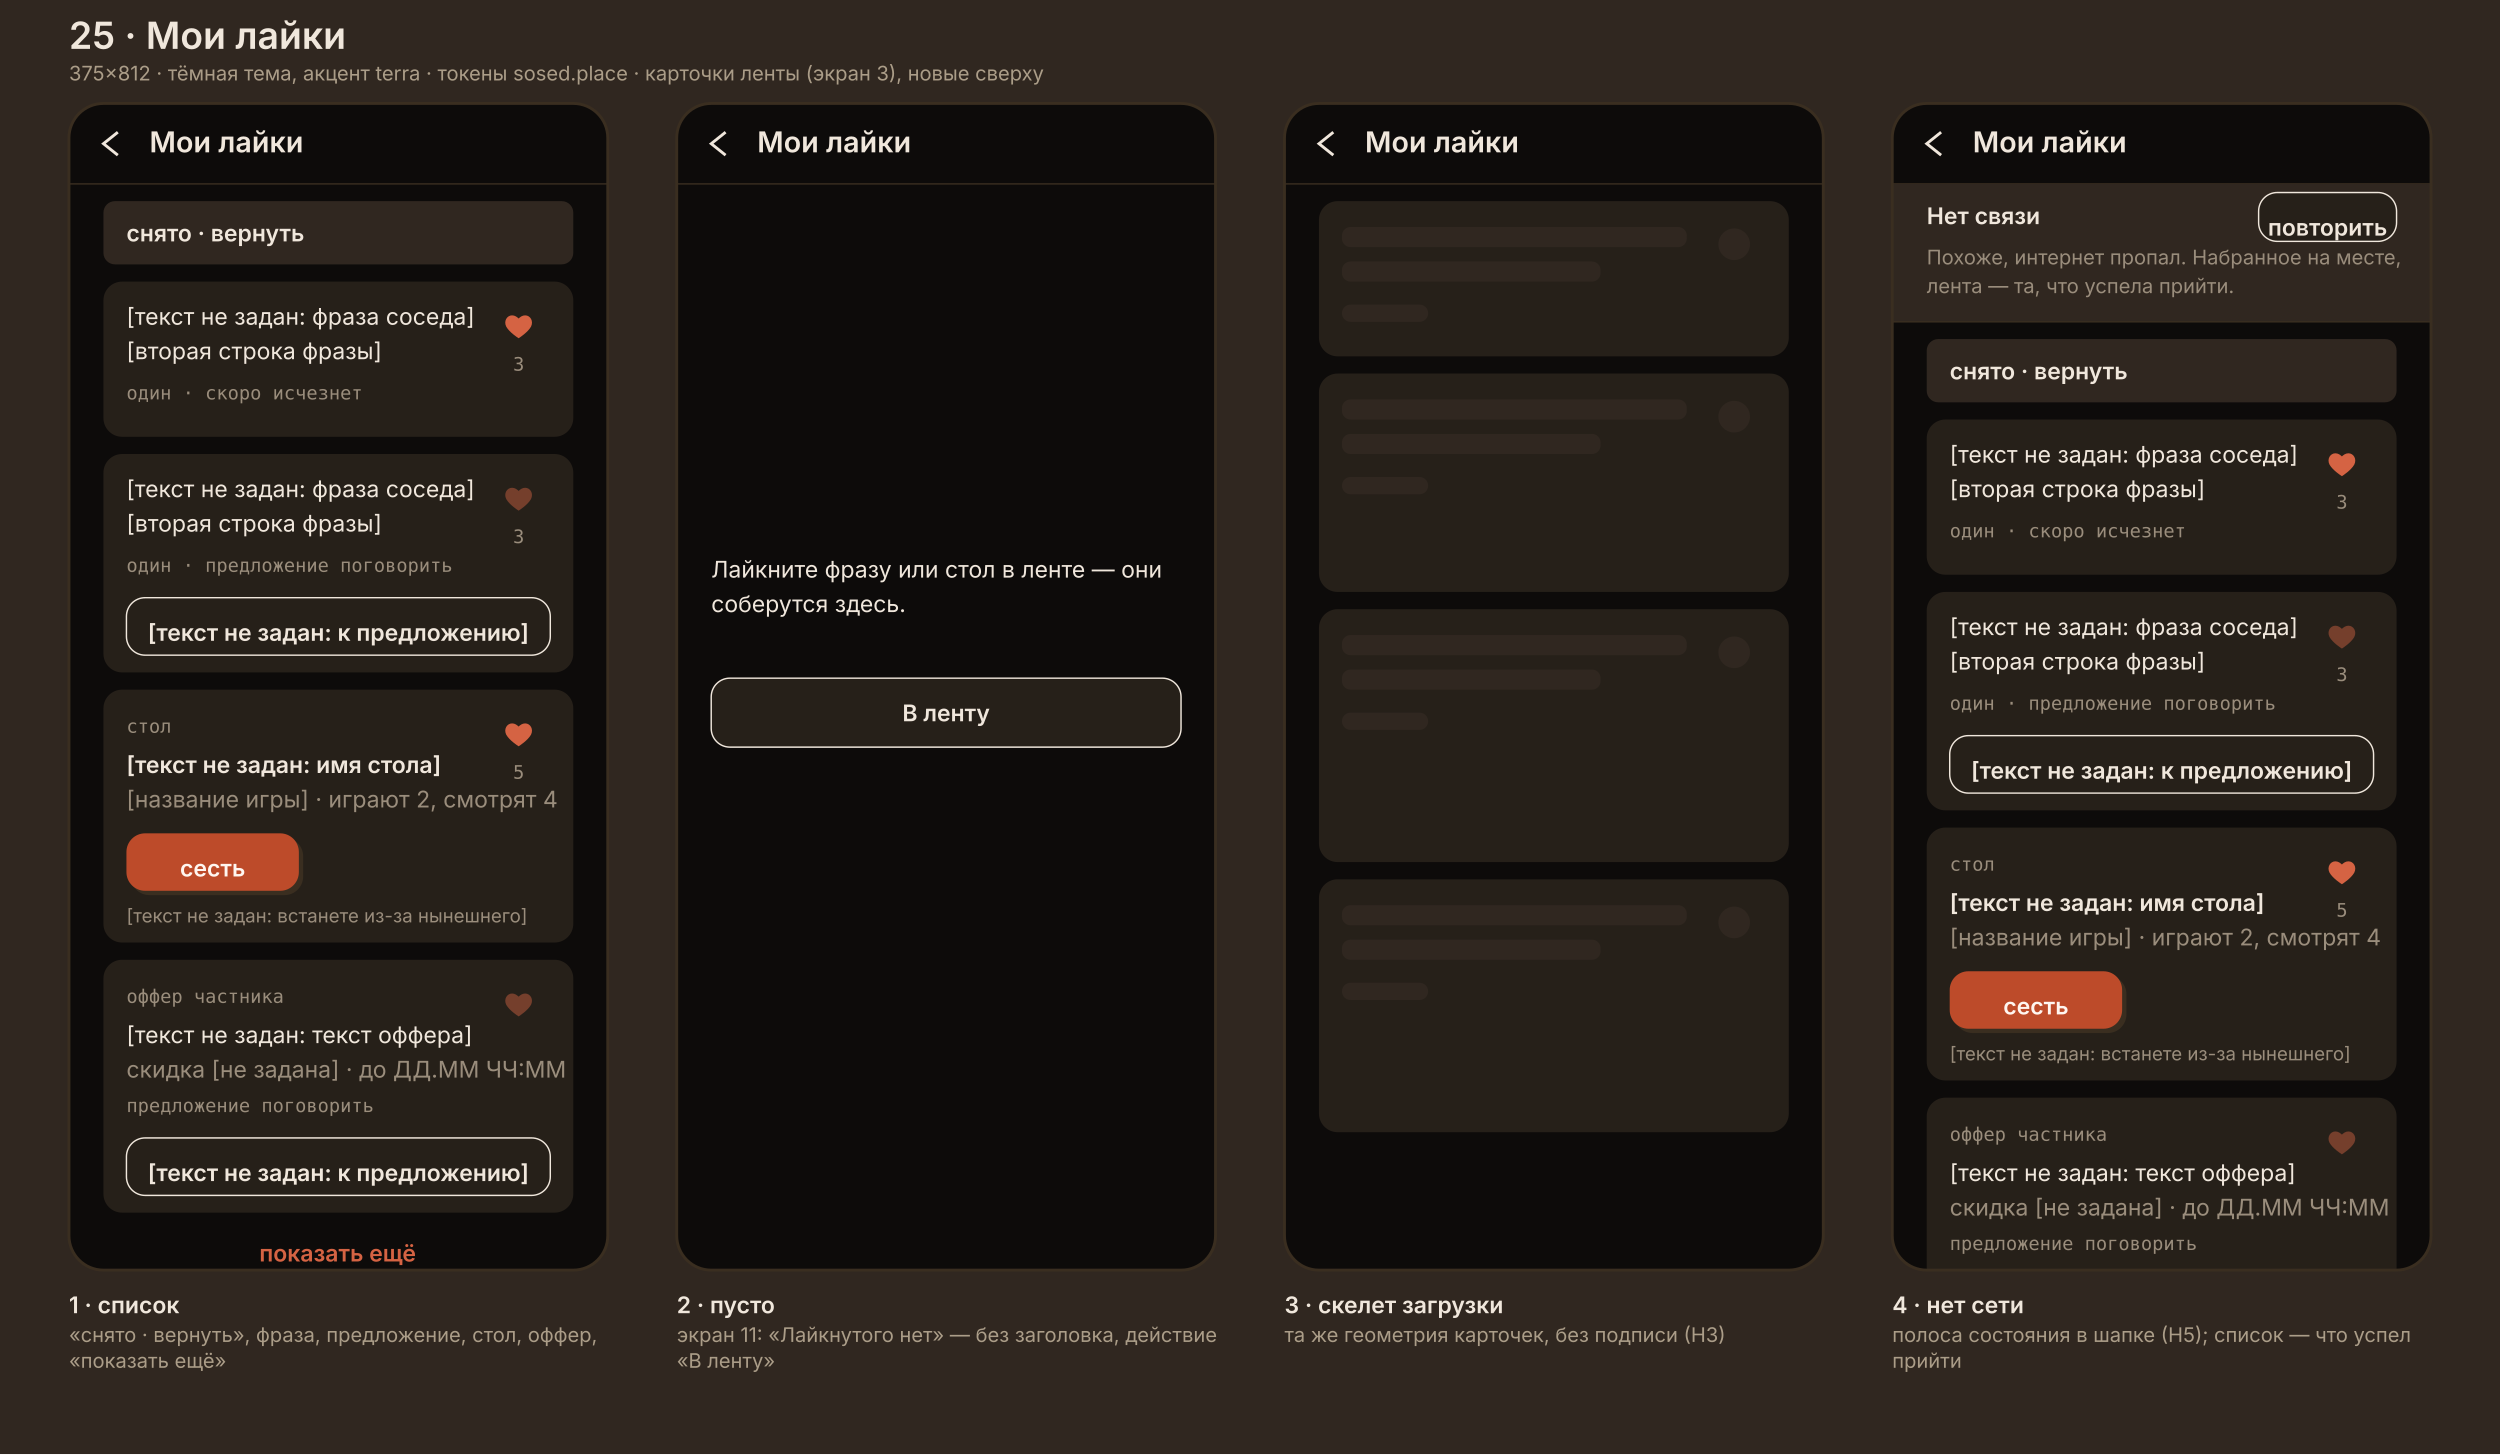
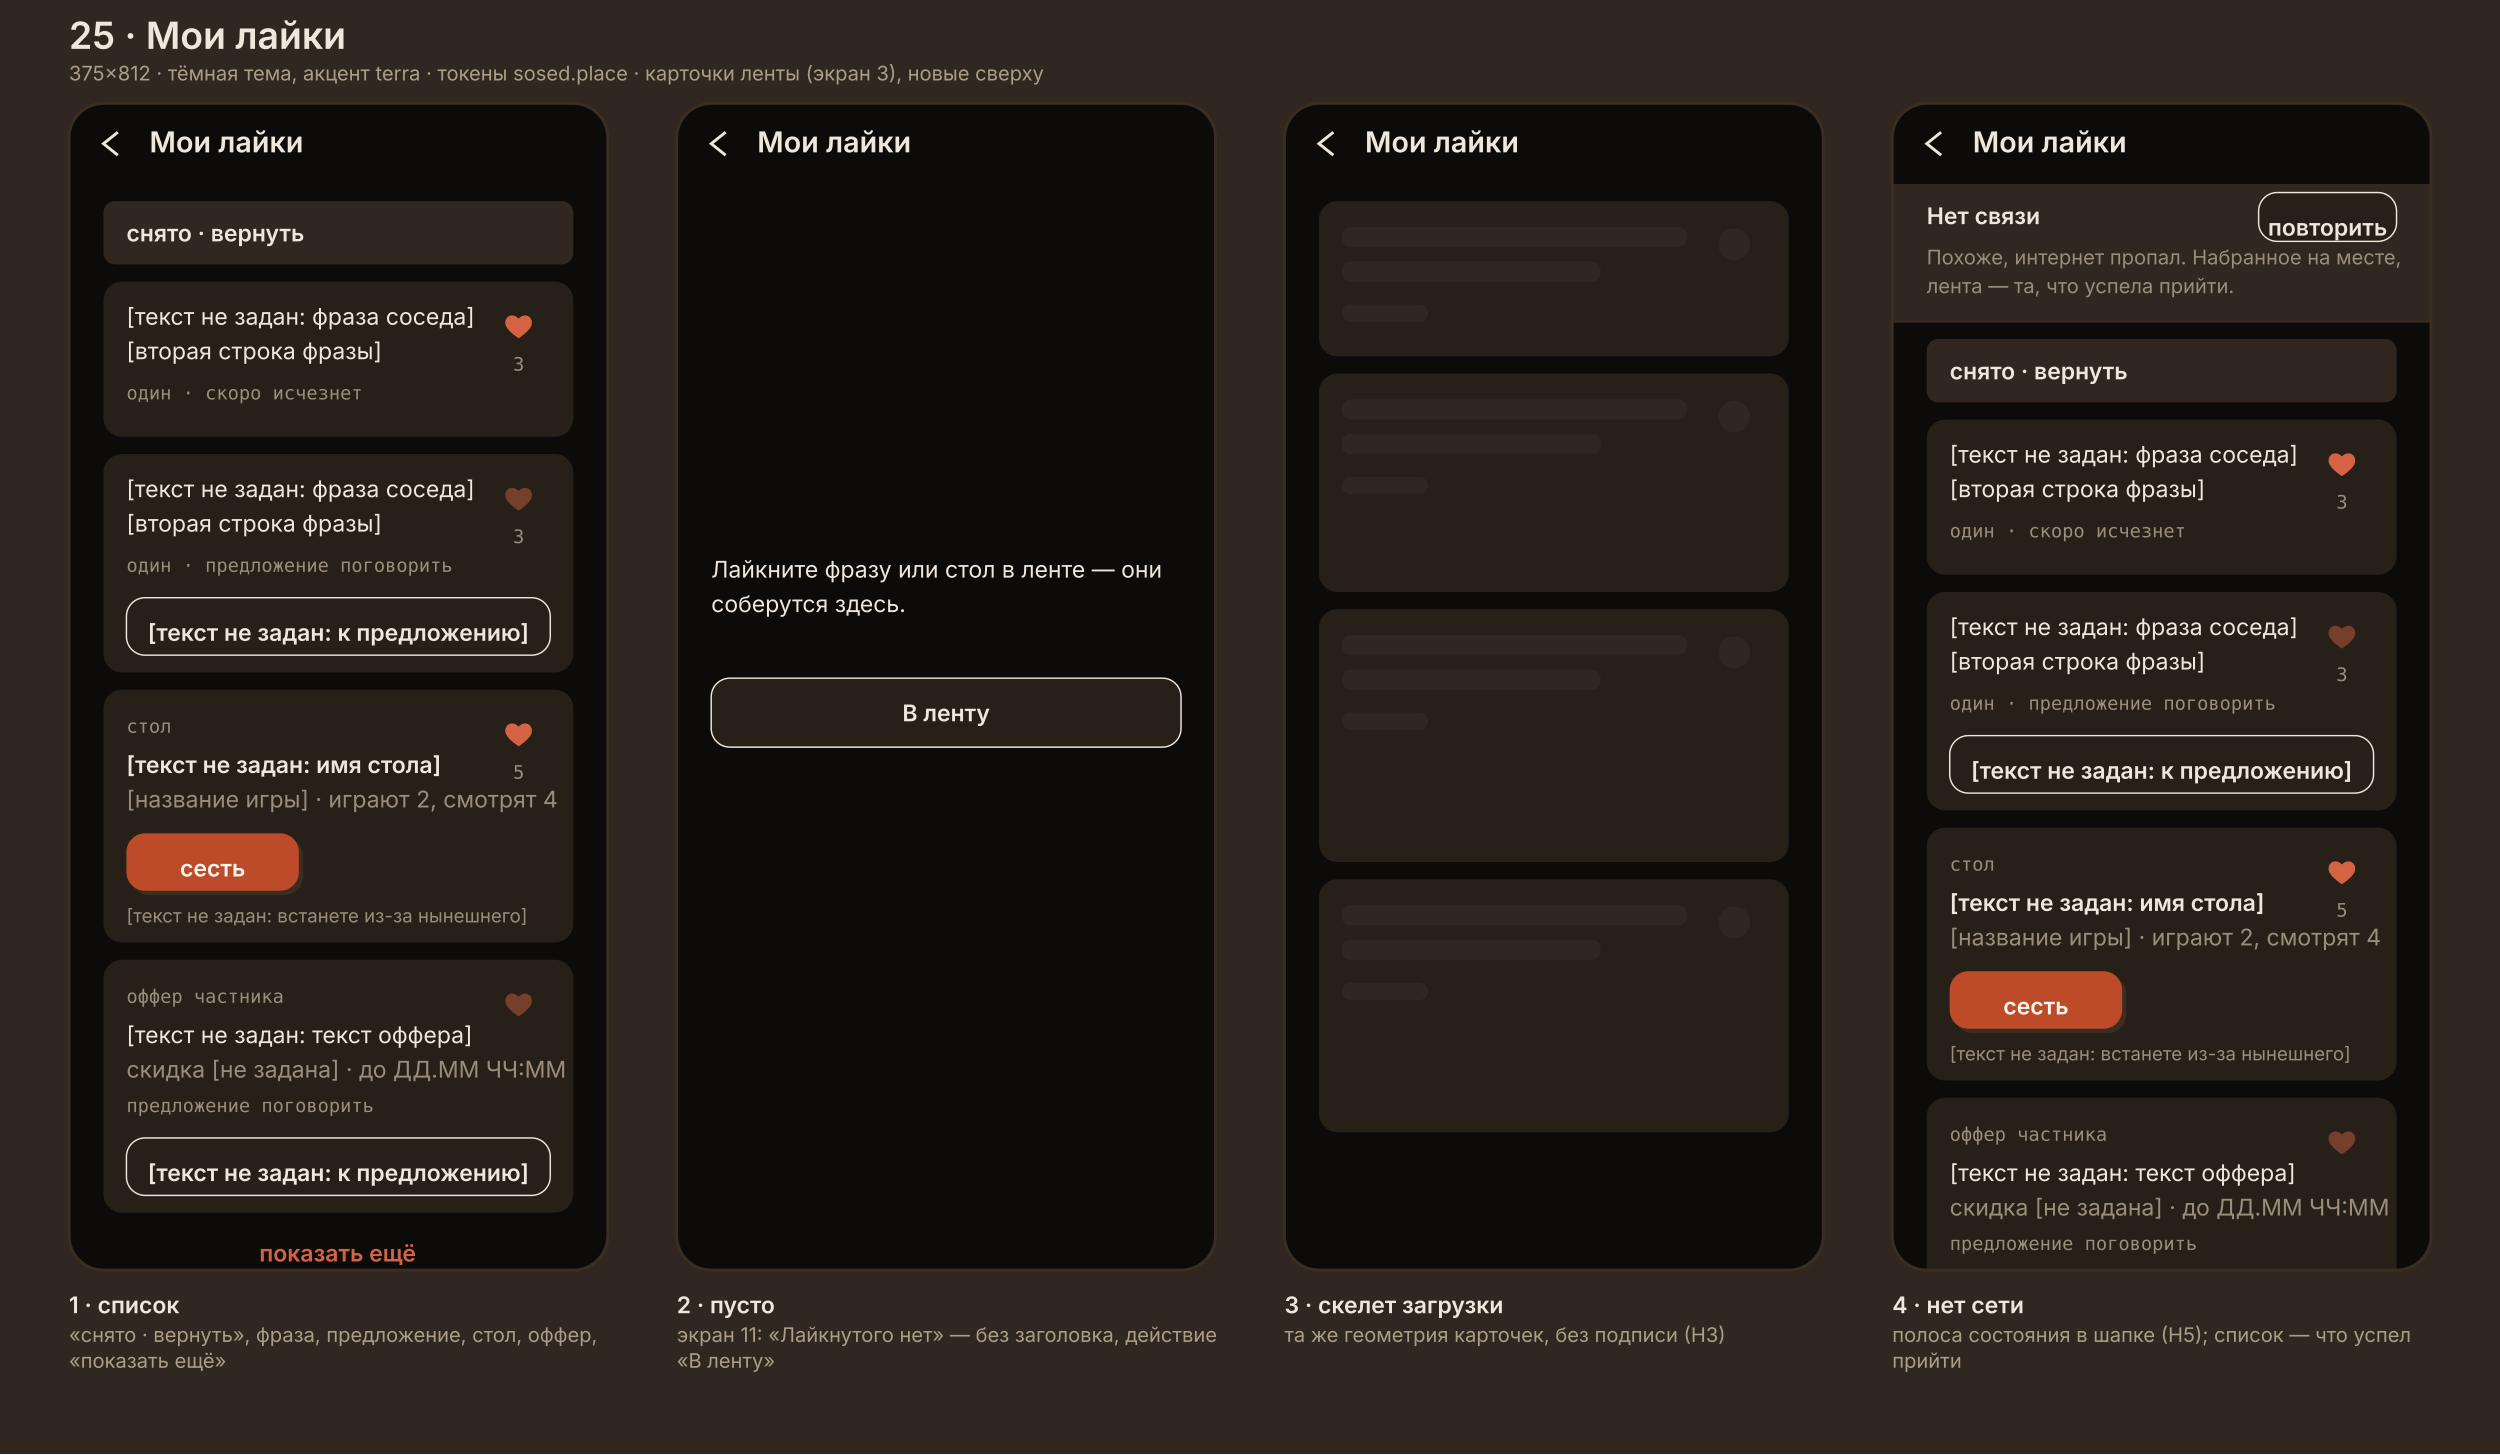
<svg xmlns="http://www.w3.org/2000/svg" width="1740" height="1012" viewBox="0 0 1740 1012">
  <style>
    @font-face { font-family: "Golos Text"; font-weight: 400 600;
      src: url(/fonts/q5uCsoe9Lv5t7Meb31EcExN8hA.woff2) format("woff2"); }
    @font-face { font-family: "JetBrains Mono"; font-weight: 400;
      src: url(/fonts/tDbv2o-flEEny0FZhsfKu5WU4zr3E_BX0PnT8RD8yKwBNntkaToggR7BYRbKPxDcwg.woff2) format("woff2"); }
    text { font-family: "Golos Text", Inter, system-ui, sans-serif; }
    .t    { font-size: 16px; font-weight: 400; fill: #f0e7dc; }
    .tb   { font-size: 16px; font-weight: 600; fill: #f0e7dc; }
    .h    { font-size: 20px; font-weight: 600; fill: #f0e7dc; }
    .m    { font-size: 16px; font-weight: 400; fill: #9a8d7c; }
    .mb   { font-size: 16px; font-weight: 600; fill: #9a8d7c; }
    .err  { font-size: 16px; font-weight: 400; fill: #ef7a6a; }
    .acc  { font-size: 16px; font-weight: 600; fill: #d56343; }
    .code { font-family: "JetBrains Mono", ui-monospace, monospace; font-size: 26px; fill: #f0e7dc; letter-spacing: 1px; }
    .mono { font-family: "JetBrains Mono", ui-monospace, monospace; font-size: 13px; fill: #9a8d7c; }
    .cap  { font-size: 16px; font-weight: 600; fill: #f0e7dc; }
    .capm { font-size: 14px; font-weight: 400; fill: #ab9d88; }
    .sheet { font-size: 26px; font-weight: 600; fill: #f0e7dc; }
    .sheetm { font-size: 14px; font-weight: 400; fill: #ab9d88; }
</style>
  <rect width="1740" height="1012" style="fill:#302720" />
  <text x="48" y="34" class="sheet">25 · Мои лайки</text>
  <text x="48" y="56" class="sheetm">375×812 · тёмная тема, акцент terra · токены sosed.place · карточки ленты (экран 3), новые сверху</text>
  <g transform="translate(48,72)">
    <clipPath id="c0">
      <rect width="375" height="812" rx="24" />
    </clipPath>
    <g clip-path="url(#c0)">
      <rect x="0" y="0" width="375" height="812" rx="0" style="fill:#0d0b0a;" />
      <rect x="0" y="0" width="375" height="56" rx="0" style="fill:#0d0b0a;" />
-       <line x1="0" y1="56" x2="375" y2="56" style="stroke:#3a2e20;stroke-width:1" />
      <path d="M34 20 L24 28 L34 36" style="fill:none;stroke:#f0e7dc;stroke-width:2" />
      <text x="56" y="34" class="h">Мои лайки</text>
      <rect x="24" y="68" width="327" height="44" rx="8" style="fill:#302720;" />
      <text x="40" y="96" class="tb">снято · вернуть</text>
      <rect x="24" y="124" width="327" height="108" rx="13" style="fill:#262019;" />
      <text x="40" y="154" class="t">[текст не задан: фраза соседа]</text>
      <text x="40" y="178" class="t">[вторая строка фразы]</text>
      <text x="40" y="206" class="mono">один · скоро исчезнет</text>
      <path transform="translate(303,145) scale(0.83)" d="M12 21s-7-4.5-9.5-9C.5 8 3 4 6.5 4c2 0 3.5 1 5.5 3 2-2 3.5-3 5.5-3C21 4 23.5 8 21.5 12 19 16.5 12 21 12 21z" style="fill:#d56343;stroke:#d56343;stroke-width:2" />
      <text x="313" y="186" class="mono" text-anchor="middle">3</text>
      <rect x="24" y="244" width="327" height="152" rx="13" style="fill:#262019;" />
      <text x="40" y="274" class="t">[текст не задан: фраза соседа]</text>
      <text x="40" y="298" class="t">[вторая строка фразы]</text>
      <text x="40" y="326" class="mono">один · предложение поговорить</text>
      <path transform="translate(303,265) scale(0.83)" d="M12 21s-7-4.5-9.5-9C.5 8 3 4 6.5 4c2 0 3.5 1 5.5 3 2-2 3.5-3 5.5-3C21 4 23.5 8 21.5 12 19 16.5 12 21 12 21z" style="fill:#d56343;stroke:#d56343;stroke-width:2" opacity="0.45" />
      <text x="313" y="306" class="mono" text-anchor="middle">3</text>
      <rect x="40" y="344" width="295" height="40" rx="13" style="fill:#262019;stroke:#f0e7dc;stroke-width:1;" />
      <text x="187.5" y="374" class="tb" text-anchor="middle">[текст не задан: к предложению]</text>
      <rect x="24" y="408" width="327" height="176" rx="13" style="fill:#262019;" />
      <text x="40" y="438" class="mono">стол</text>
      <text x="40" y="466" class="tb">[текст не задан: имя стола]</text>
      <text x="40" y="490" class="m">[название игры] · играют 2, смотрят 4</text>
      <path transform="translate(303,429) scale(0.83)" d="M12 21s-7-4.5-9.5-9C.5 8 3 4 6.5 4c2 0 3.5 1 5.5 3 2-2 3.5-3 5.5-3C21 4 23.5 8 21.5 12 19 16.5 12 21 12 21z" style="fill:#d56343;stroke:#d56343;stroke-width:2" />
      <text x="313" y="470" class="mono" text-anchor="middle">5</text>
      <rect x="43" y="511" width="120" height="40" rx="13" style="fill:#3a2e20;" />
      <rect x="40" y="508" width="120" height="40" rx="13" style="fill:#bd4b2a;" />
      <text x="100.0" y="538" class="tb" text-anchor="middle" style="fill:#fff6f0">сесть</text>
      <text x="40" y="570" class="m" style="font-size:13px">[текст не задан: встанете из-за нынешнего]</text>
      <rect x="24" y="596" width="327" height="176" rx="13" style="fill:#262019;" />
      <text x="40" y="626" class="mono">оффер частника</text>
      <text x="40" y="654" class="t">[текст не задан: текст оффера]</text>
      <text x="40" y="678" class="m">скидка [не задана] · до ДД.ММ ЧЧ:ММ</text>
      <text x="40" y="702" class="mono">предложение поговорить</text>
      <path transform="translate(303,617) scale(0.83)" d="M12 21s-7-4.5-9.5-9C.5 8 3 4 6.5 4c2 0 3.5 1 5.5 3 2-2 3.5-3 5.5-3C21 4 23.5 8 21.5 12 19 16.5 12 21 12 21z" style="fill:#d56343;stroke:#d56343;stroke-width:2" opacity="0.45" />
      <rect x="40" y="720" width="295" height="40" rx="13" style="fill:#262019;stroke:#f0e7dc;stroke-width:1;" />
      <text x="187.5" y="750" class="tb" text-anchor="middle">[текст не задан: к предложению]</text>
      <text x="187" y="806" class="acc" text-anchor="middle">показать ещё</text>
    </g>
    <rect width="375" height="812" rx="24" style="fill:none;stroke:#3a2e20;stroke-width:2" />
    <text x="0" y="842" class="cap">1 · список</text>
    <text x="0" y="862" class="capm">«снято · вернуть», фраза, предложение, стол, оффер,</text>
    <text x="0" y="880" class="capm">«показать ещё»</text>
  </g>
  <g transform="translate(471,72)">
    <clipPath id="c1">
      <rect width="375" height="812" rx="24" />
    </clipPath>
    <g clip-path="url(#c1)">
      <rect x="0" y="0" width="375" height="812" rx="0" style="fill:#0d0b0a;" />
      <rect x="0" y="0" width="375" height="56" rx="0" style="fill:#0d0b0a;" />
-       <line x1="0" y1="56" x2="375" y2="56" style="stroke:#3a2e20;stroke-width:1" />
      <path d="M34 20 L24 28 L34 36" style="fill:none;stroke:#f0e7dc;stroke-width:2" />
      <text x="56" y="34" class="h">Мои лайки</text>
      <text x="24" y="330" class="t">Лайкните фразу или стол в ленте — они</text>
      <text x="24" y="354" class="t">соберутся здесь.</text>
      <rect x="24" y="400" width="327" height="48" rx="13" style="fill:#262019;stroke:#f0e7dc;stroke-width:1;" />
      <text x="187.5" y="430" class="tb" text-anchor="middle">В ленту</text>
    </g>
    <rect width="375" height="812" rx="24" style="fill:none;stroke:#3a2e20;stroke-width:2" />
    <text x="0" y="842" class="cap">2 · пусто</text>
    <text x="0" y="862" class="capm">экран 11: «Лайкнутого нет» — без заголовка, действие</text>
    <text x="0" y="880" class="capm">«В ленту»</text>
  </g>
  <g transform="translate(894,72)">
    <clipPath id="c2">
      <rect width="375" height="812" rx="24" />
    </clipPath>
    <g clip-path="url(#c2)">
      <rect x="0" y="0" width="375" height="812" rx="0" style="fill:#0d0b0a;" />
      <rect x="0" y="0" width="375" height="56" rx="0" style="fill:#0d0b0a;" />
-       <line x1="0" y1="56" x2="375" y2="56" style="stroke:#3a2e20;stroke-width:1" />
      <path d="M34 20 L24 28 L34 36" style="fill:none;stroke:#f0e7dc;stroke-width:2" />
      <text x="56" y="34" class="h">Мои лайки</text>
      <rect x="24" y="68" width="327" height="108" rx="13" style="fill:#262019;" />
      <rect x="40" y="86" width="240" height="14" rx="6" style="fill:#302720;" />
      <rect x="40" y="110" width="180" height="14" rx="6" style="fill:#302720;" />
      <rect x="40" y="140" width="60" height="12" rx="6" style="fill:#302720;" />
      <circle cx="313" cy="98" r="11" style="fill:#302720" />
      <rect x="24" y="188" width="327" height="152" rx="13" style="fill:#262019;" />
      <rect x="40" y="206" width="240" height="14" rx="6" style="fill:#302720;" />
      <rect x="40" y="230" width="180" height="14" rx="6" style="fill:#302720;" />
      <rect x="40" y="260" width="60" height="12" rx="6" style="fill:#302720;" />
      <circle cx="313" cy="218" r="11" style="fill:#302720" />
      <rect x="24" y="352" width="327" height="176" rx="13" style="fill:#262019;" />
      <rect x="40" y="370" width="240" height="14" rx="6" style="fill:#302720;" />
      <rect x="40" y="394" width="180" height="14" rx="6" style="fill:#302720;" />
      <rect x="40" y="424" width="60" height="12" rx="6" style="fill:#302720;" />
      <circle cx="313" cy="382" r="11" style="fill:#302720" />
      <rect x="24" y="540" width="327" height="176" rx="13" style="fill:#262019;" />
      <rect x="40" y="558" width="240" height="14" rx="6" style="fill:#302720;" />
      <rect x="40" y="582" width="180" height="14" rx="6" style="fill:#302720;" />
      <rect x="40" y="612" width="60" height="12" rx="6" style="fill:#302720;" />
      <circle cx="313" cy="570" r="11" style="fill:#302720" />
    </g>
    <rect width="375" height="812" rx="24" style="fill:none;stroke:#3a2e20;stroke-width:2" />
    <text x="0" y="842" class="cap">3 · скелет загрузки</text>
    <text x="0" y="862" class="capm">та же геометрия карточек, без подписи (Н3)</text>
  </g>
  <g transform="translate(1317,72)">
    <clipPath id="c3">
      <rect width="375" height="812" rx="24" />
    </clipPath>
    <g clip-path="url(#c3)">
      <rect x="0" y="0" width="375" height="812" rx="0" style="fill:#0d0b0a;" />
      <rect x="0" y="0" width="375" height="56" rx="0" style="fill:#0d0b0a;" />
-       <line x1="0" y1="56" x2="375" y2="56" style="stroke:#3a2e20;stroke-width:1" />
      <path d="M34 20 L24 28 L34 36" style="fill:none;stroke:#f0e7dc;stroke-width:2" />
      <text x="56" y="34" class="h">Мои лайки</text>
      <rect x="0" y="56" width="375" height="96" rx="0" style="fill:#302720;" />
      <text x="24" y="84" class="tb">Нет связи</text>
      <rect x="255" y="62" width="96" height="34" rx="13" style="fill:#262019;stroke:#f0e7dc;stroke-width:1;" />
      <text x="303.0" y="92" class="tb" text-anchor="middle">повторить</text>
      <text x="24" y="112" class="m" style="font-size:14px">Похоже, интернет пропал. Набранное на месте,</text>
      <text x="24" y="132" class="m" style="font-size:14px">лента — та, что успела прийти.</text>
      <line x1="0" y1="152" x2="375" y2="152" style="stroke:#3a2e20;stroke-width:1" />
      <rect x="24" y="164" width="327" height="44" rx="8" style="fill:#302720;" />
      <text x="40" y="192" class="tb">снято · вернуть</text>
      <rect x="24" y="220" width="327" height="108" rx="13" style="fill:#262019;" />
      <text x="40" y="250" class="t">[текст не задан: фраза соседа]</text>
      <text x="40" y="274" class="t">[вторая строка фразы]</text>
      <text x="40" y="302" class="mono">один · скоро исчезнет</text>
      <path transform="translate(303,241) scale(0.83)" d="M12 21s-7-4.5-9.5-9C.5 8 3 4 6.5 4c2 0 3.5 1 5.5 3 2-2 3.5-3 5.5-3C21 4 23.5 8 21.5 12 19 16.5 12 21 12 21z" style="fill:#d56343;stroke:#d56343;stroke-width:2" />
      <text x="313" y="282" class="mono" text-anchor="middle">3</text>
      <rect x="24" y="340" width="327" height="152" rx="13" style="fill:#262019;" />
      <text x="40" y="370" class="t">[текст не задан: фраза соседа]</text>
      <text x="40" y="394" class="t">[вторая строка фразы]</text>
      <text x="40" y="422" class="mono">один · предложение поговорить</text>
      <path transform="translate(303,361) scale(0.83)" d="M12 21s-7-4.5-9.5-9C.5 8 3 4 6.5 4c2 0 3.5 1 5.5 3 2-2 3.5-3 5.5-3C21 4 23.5 8 21.5 12 19 16.5 12 21 12 21z" style="fill:#d56343;stroke:#d56343;stroke-width:2" opacity="0.45" />
      <text x="313" y="402" class="mono" text-anchor="middle">3</text>
      <rect x="40" y="440" width="295" height="40" rx="13" style="fill:#262019;stroke:#f0e7dc;stroke-width:1;" />
      <text x="187.5" y="470" class="tb" text-anchor="middle">[текст не задан: к предложению]</text>
      <rect x="24" y="504" width="327" height="176" rx="13" style="fill:#262019;" />
      <text x="40" y="534" class="mono">стол</text>
      <text x="40" y="562" class="tb">[текст не задан: имя стола]</text>
      <text x="40" y="586" class="m">[название игры] · играют 2, смотрят 4</text>
      <path transform="translate(303,525) scale(0.83)" d="M12 21s-7-4.5-9.5-9C.5 8 3 4 6.5 4c2 0 3.5 1 5.5 3 2-2 3.5-3 5.5-3C21 4 23.5 8 21.5 12 19 16.5 12 21 12 21z" style="fill:#d56343;stroke:#d56343;stroke-width:2" />
      <text x="313" y="566" class="mono" text-anchor="middle">5</text>
      <rect x="43" y="607" width="120" height="40" rx="13" style="fill:#3a2e20;" />
      <rect x="40" y="604" width="120" height="40" rx="13" style="fill:#bd4b2a;" />
      <text x="100.0" y="634" class="tb" text-anchor="middle" style="fill:#fff6f0">сесть</text>
      <text x="40" y="666" class="m" style="font-size:13px">[текст не задан: встанете из-за нынешнего]</text>
      <rect x="24" y="692" width="327" height="176" rx="13" style="fill:#262019;" />
      <text x="40" y="722" class="mono">оффер частника</text>
      <text x="40" y="750" class="t">[текст не задан: текст оффера]</text>
      <text x="40" y="774" class="m">скидка [не задана] · до ДД.ММ ЧЧ:ММ</text>
      <text x="40" y="798" class="mono">предложение поговорить</text>
      <path transform="translate(303,713) scale(0.83)" d="M12 21s-7-4.5-9.5-9C.5 8 3 4 6.5 4c2 0 3.5 1 5.5 3 2-2 3.5-3 5.5-3C21 4 23.5 8 21.5 12 19 16.5 12 21 12 21z" style="fill:#d56343;stroke:#d56343;stroke-width:2" opacity="0.45" />
      <rect x="40" y="816" width="295" height="40" rx="13" style="fill:#262019;stroke:#f0e7dc;stroke-width:1;" />
      <text x="187.5" y="846" class="tb" text-anchor="middle">[текст не задан: к предложению]</text>
    </g>
    <rect width="375" height="812" rx="24" style="fill:none;stroke:#3a2e20;stroke-width:2" />
    <text x="0" y="842" class="cap">4 · нет сети</text>
    <text x="0" y="862" class="capm">полоса состояния в шапке (Н5); список — что успел</text>
    <text x="0" y="880" class="capm">прийти</text>
  </g>
</svg>
